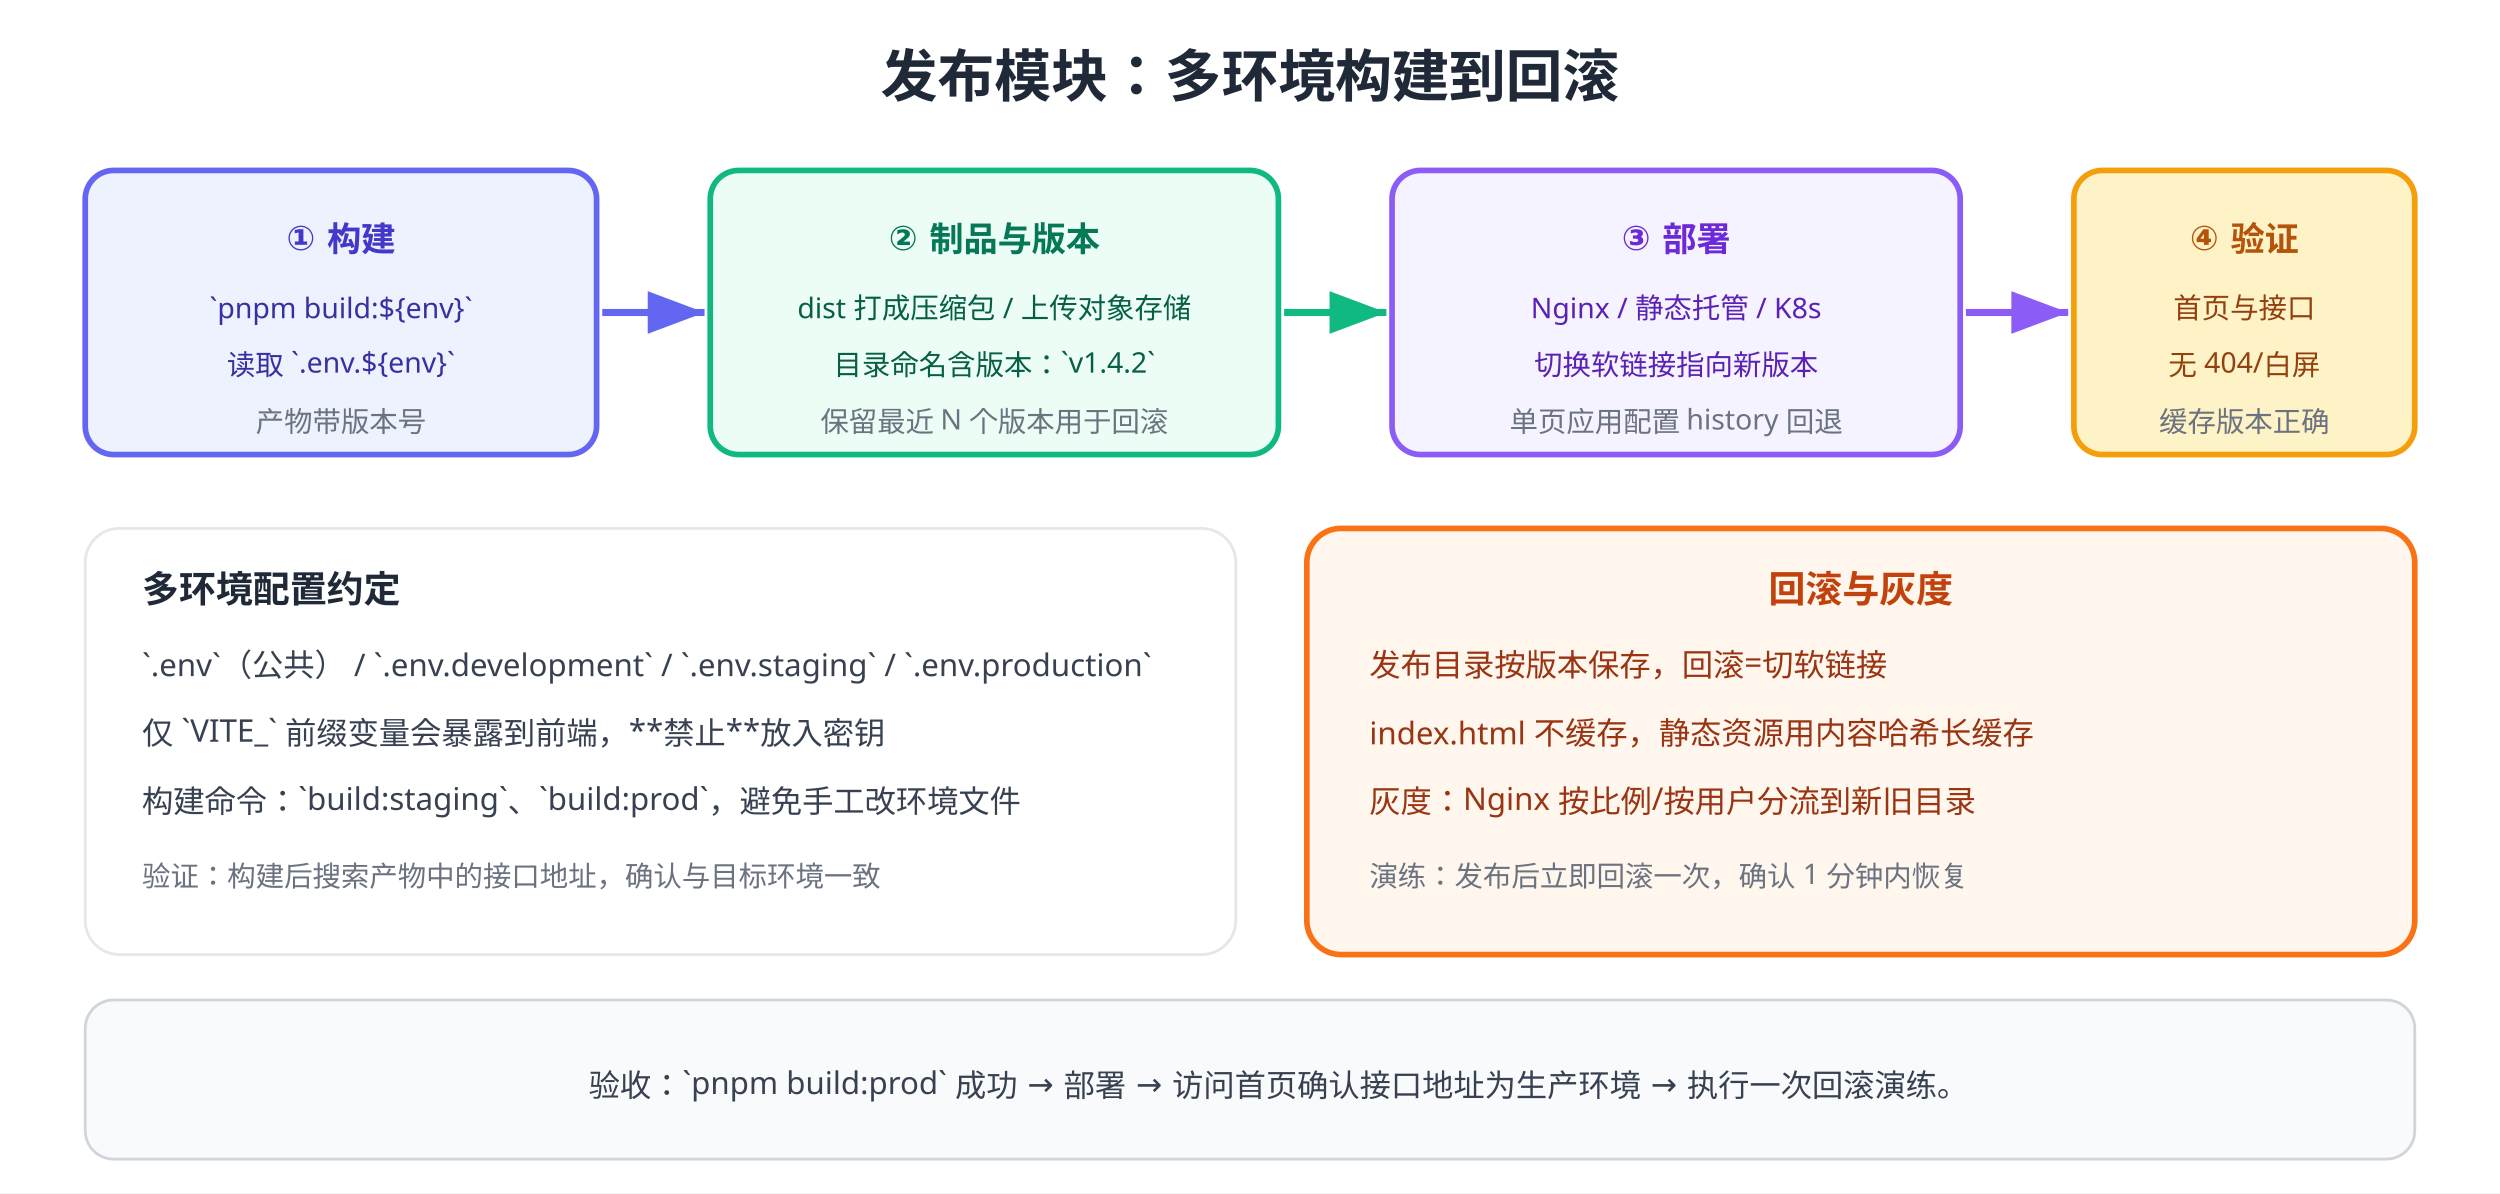
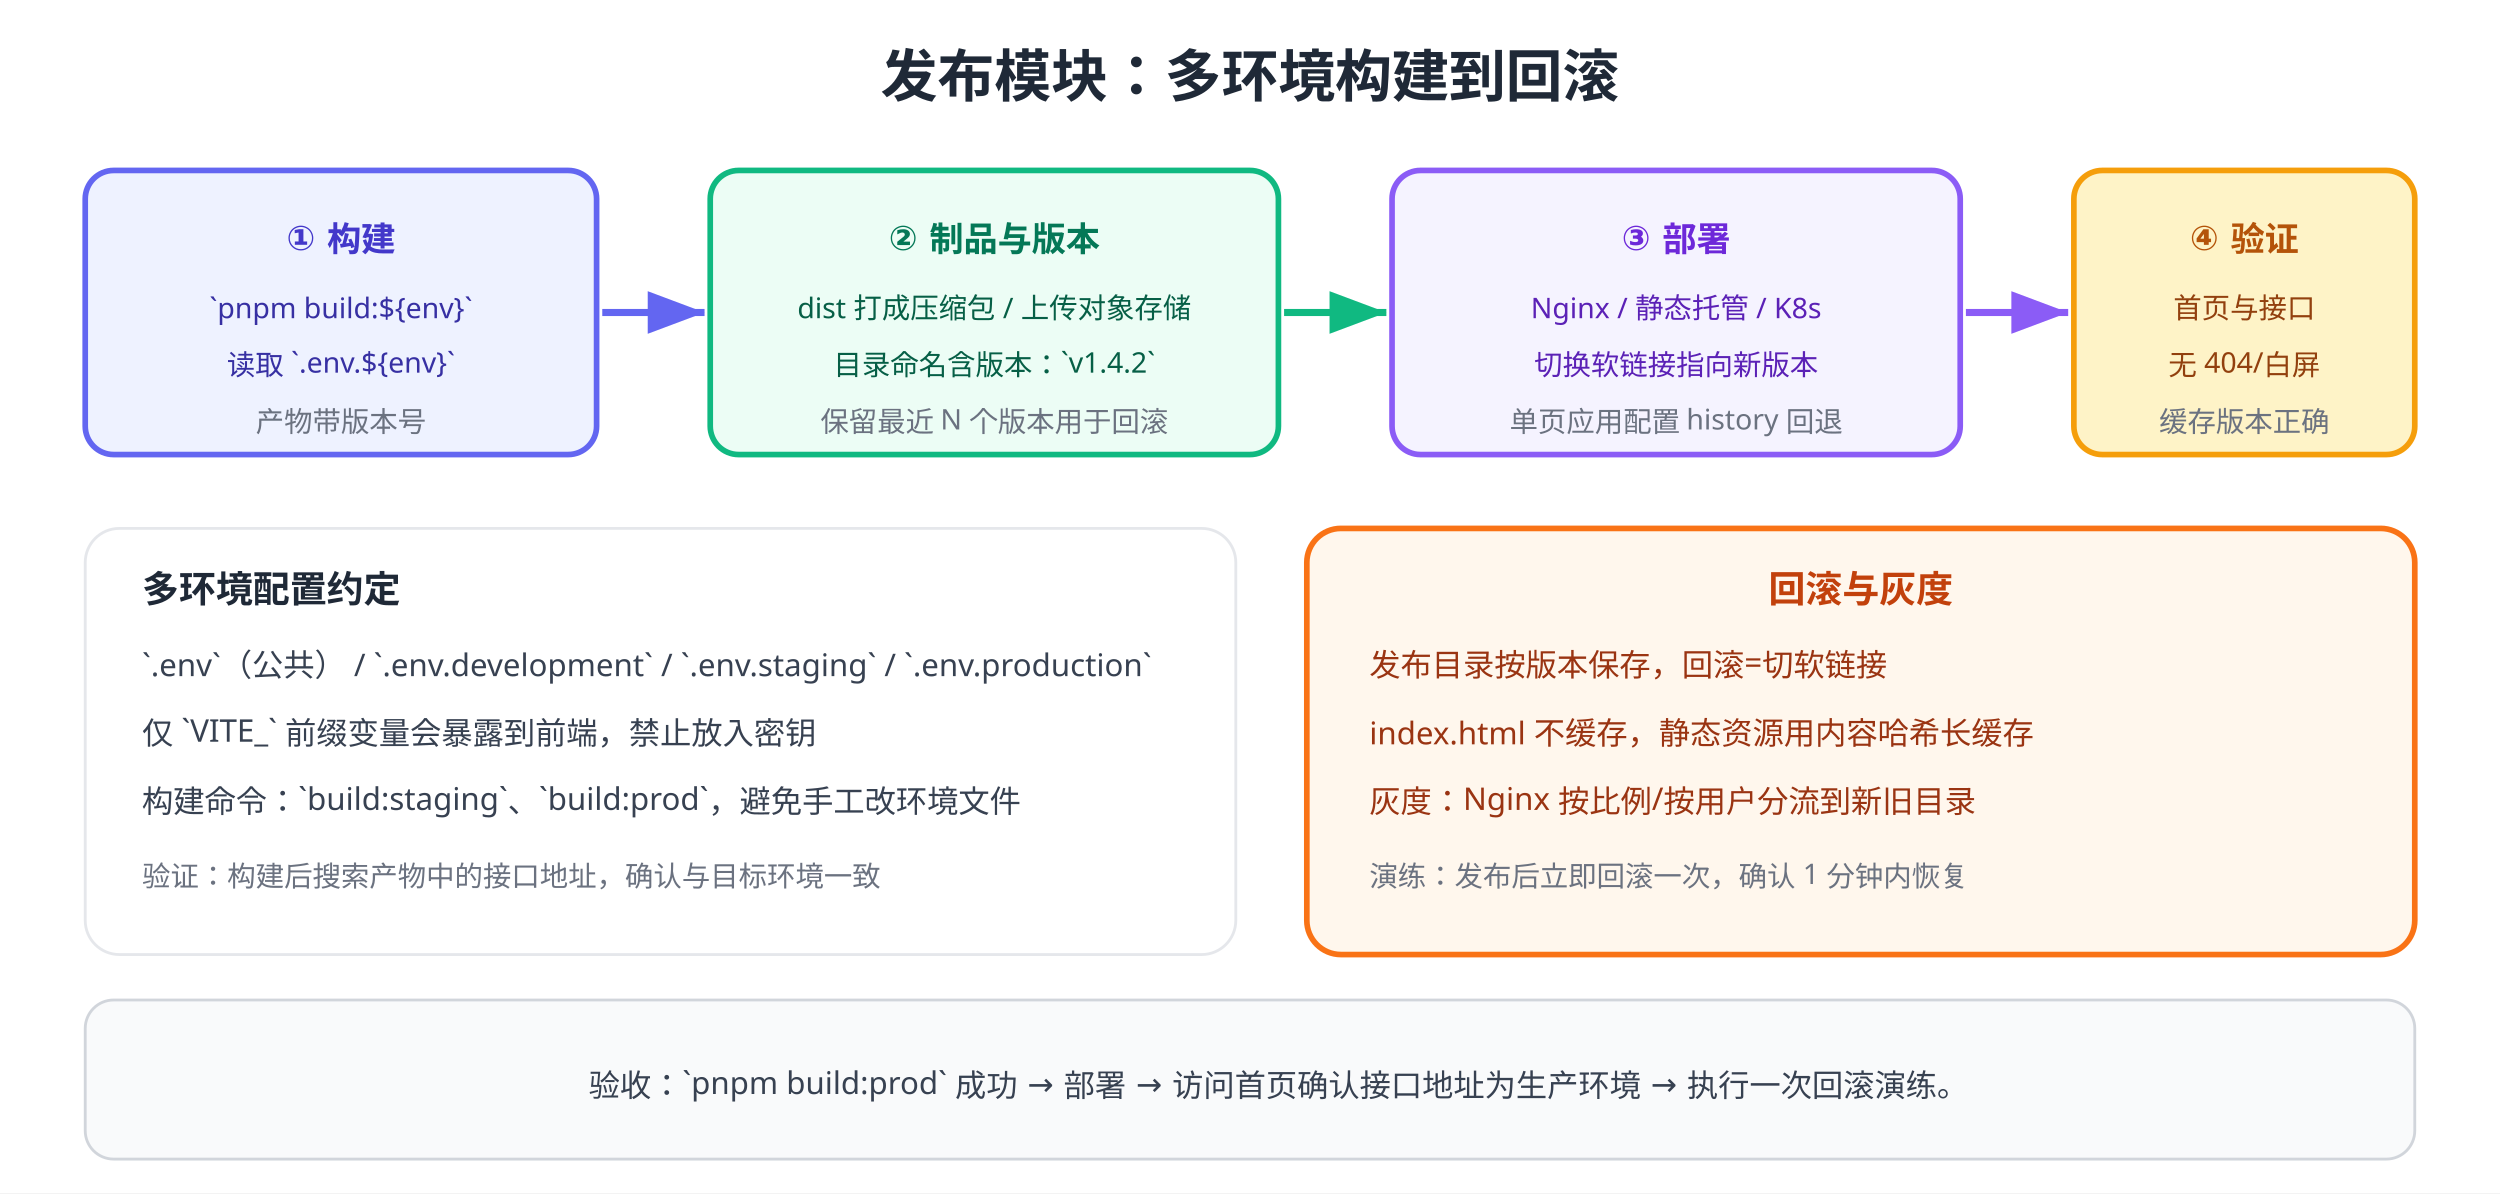
<svg xmlns="http://www.w3.org/2000/svg" width="880" height="420" viewBox="0 0 880 420" font-family="'Microsoft YaHei', 'PingFang SC', sans-serif">
  <rect width="880" height="420" fill="#ffffff" />
  <text x="440" y="34" text-anchor="middle" font-size="20" font-weight="bold" fill="#1f2937">发布模块：多环境构建到回滚</text>
  <rect x="30" y="60" width="180" height="100" rx="10" fill="#eef2ff" stroke="#6366f1" stroke-width="2" />
  <text x="120" y="88" text-anchor="middle" font-size="12" font-weight="bold" fill="#4338ca">① 构建</text>
  <text x="120" y="112" text-anchor="middle" font-size="10" fill="#3730a3">`pnpm build:${env}`</text>
  <text x="120" y="132" text-anchor="middle" font-size="10" fill="#3730a3">读取 `.env.${env}`</text>
  <text x="120" y="152" text-anchor="middle" font-size="10" fill="#6b7280">产物带版本号</text>
  <path d="M 212 110 H 248" stroke="#6366f1" stroke-width="2.5" fill="none" marker-end="url(#r1)" />
  <rect x="250" y="60" width="200" height="100" rx="10" fill="#ecfdf5" stroke="#10b981" stroke-width="2" />
  <text x="350" y="88" text-anchor="middle" font-size="12" font-weight="bold" fill="#047857">② 制品与版本</text>
  <text x="350" y="112" text-anchor="middle" font-size="10" fill="#065f46">dist 打成压缩包 / 上传对象存储</text>
  <text x="350" y="132" text-anchor="middle" font-size="10" fill="#065f46">目录命名含版本：`v1.4.2`</text>
  <text x="350" y="152" text-anchor="middle" font-size="10" fill="#6b7280">保留最近 N 个版本用于回滚</text>
  <path d="M 452 110 H 488" stroke="#10b981" stroke-width="2.5" fill="none" marker-end="url(#r2)" />
  <rect x="490" y="60" width="200" height="100" rx="10" fill="#f5f3ff" stroke="#8b5cf6" stroke-width="2" />
  <text x="590" y="88" text-anchor="middle" font-size="12" font-weight="bold" fill="#6d28d9">③ 部署</text>
  <text x="590" y="112" text-anchor="middle" font-size="10" fill="#5b21b6">Nginx / 静态托管 / K8s</text>
  <text x="590" y="132" text-anchor="middle" font-size="10" fill="#5b21b6">切换软链接指向新版本</text>
  <text x="590" y="152" text-anchor="middle" font-size="10" fill="#6b7280">单页应用配置 history 回退</text>
  <path d="M 692 110 H 728" stroke="#8b5cf6" stroke-width="2.5" fill="none" marker-end="url(#r3)" />
  <rect x="730" y="60" width="120" height="100" rx="10" fill="#fef3c7" stroke="#f59e0b" stroke-width="2" />
  <text x="790" y="88" text-anchor="middle" font-size="12" font-weight="bold" fill="#b45309">④ 验证</text>
  <text x="790" y="112" text-anchor="middle" font-size="10" fill="#92400e">首页与接口</text>
  <text x="790" y="132" text-anchor="middle" font-size="10" fill="#92400e">无 404/白屏</text>
  <text x="790" y="152" text-anchor="middle" font-size="10" fill="#6b7280">缓存版本正确</text>
  <rect x="30" y="186" width="405" height="150" rx="12" fill="#ffffff" stroke="#e5e7eb" />
  <text x="50" y="212" font-size="13" font-weight="bold" fill="#1f2937">多环境配置约定</text>
  <text x="50" y="238" font-size="11" fill="#374151">`.env`（公共） / `.env.development` / `.env.staging` / `.env.production`</text>
-   <text x="50" y="262" font-size="11" fill="#374151">仅 `VITE_` 前缀变量会暴露到前端，**禁止**放入密钥</text>
+   <text x="50" y="262" font-size="11" fill="#374151">仅 `VITE_` 前缀变量会暴露到前端，禁止放入密钥</text>
  <text x="50" y="286" font-size="11" fill="#374151">构建命令：`build:staging`、`build:prod`，避免手工改环境文件</text>
  <text x="50" y="312" font-size="10" fill="#6b7280">验证：构建后搜索产物中的接口地址，确认与目标环境一致</text>
  <rect x="460" y="186" width="390" height="150" rx="12" fill="#fff7ed" stroke="#f97316" stroke-width="2" />
  <text x="655" y="212" text-anchor="middle" font-size="13" font-weight="bold" fill="#c2410c">回滚与灰度</text>
  <text x="482" y="238" font-size="11" fill="#9a3412">发布目录按版本保存，回滚=切软链接</text>
  <text x="482" y="262" font-size="11" fill="#9a3412">index.html 不缓存，静态资源用内容哈希长缓存</text>
  <text x="482" y="286" font-size="11" fill="#9a3412">灰度：Nginx 按比例/按用户分流到新旧目录</text>
  <text x="482" y="312" font-size="10" fill="#6b7280">演练：发布后立即回滚一次，确认 1 分钟内恢复</text>
  <rect x="30" y="352" width="820" height="56" rx="10" fill="#f9fafb" stroke="#d1d5db" />
  <text x="450" y="386" text-anchor="middle" font-size="11" fill="#374151">验收：`pnpm build:prod` 成功 → 部署 → 访问首页确认接口地址为生产环境 → 执行一次回滚演练。</text>
  <defs>
    <marker id="r1" markerWidth="10" markerHeight="10" refX="8" refY="3" orient="auto" markerUnits="strokeWidth">
      <path d="M0,0 L8,3 L0,6 Z" fill="#6366f1" />
    </marker>
    <marker id="r2" markerWidth="10" markerHeight="10" refX="8" refY="3" orient="auto" markerUnits="strokeWidth">
      <path d="M0,0 L8,3 L0,6 Z" fill="#10b981" />
    </marker>
    <marker id="r3" markerWidth="10" markerHeight="10" refX="8" refY="3" orient="auto" markerUnits="strokeWidth">
      <path d="M0,0 L8,3 L0,6 Z" fill="#8b5cf6" />
    </marker>
  </defs>
</svg>
